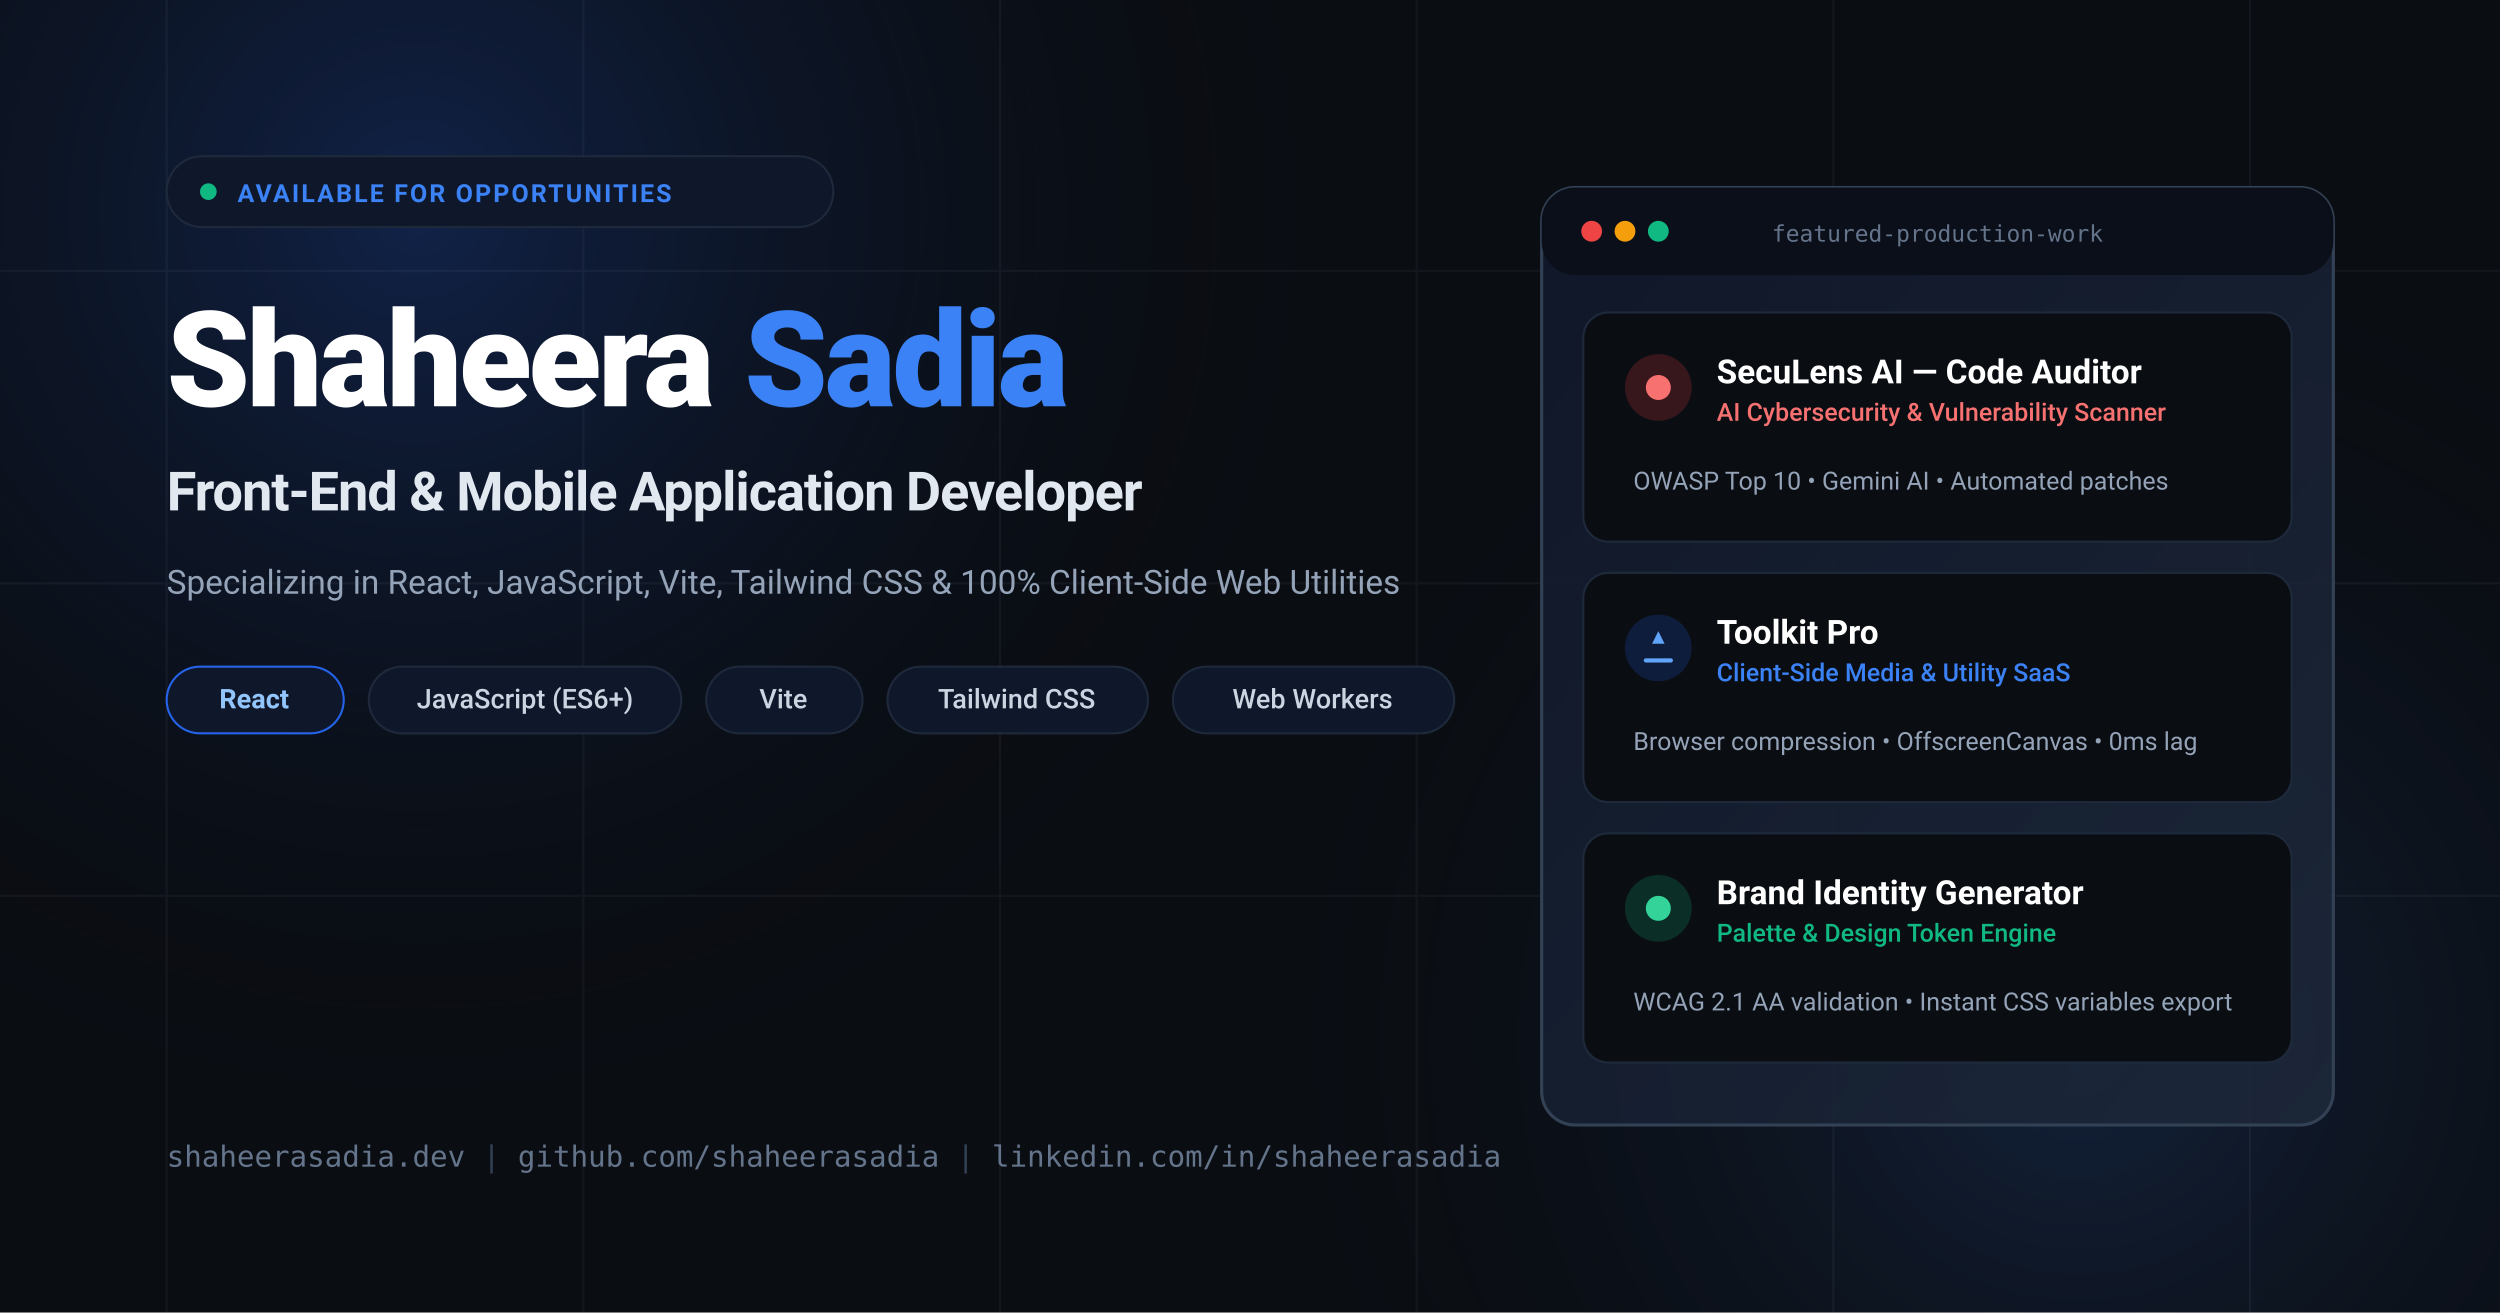
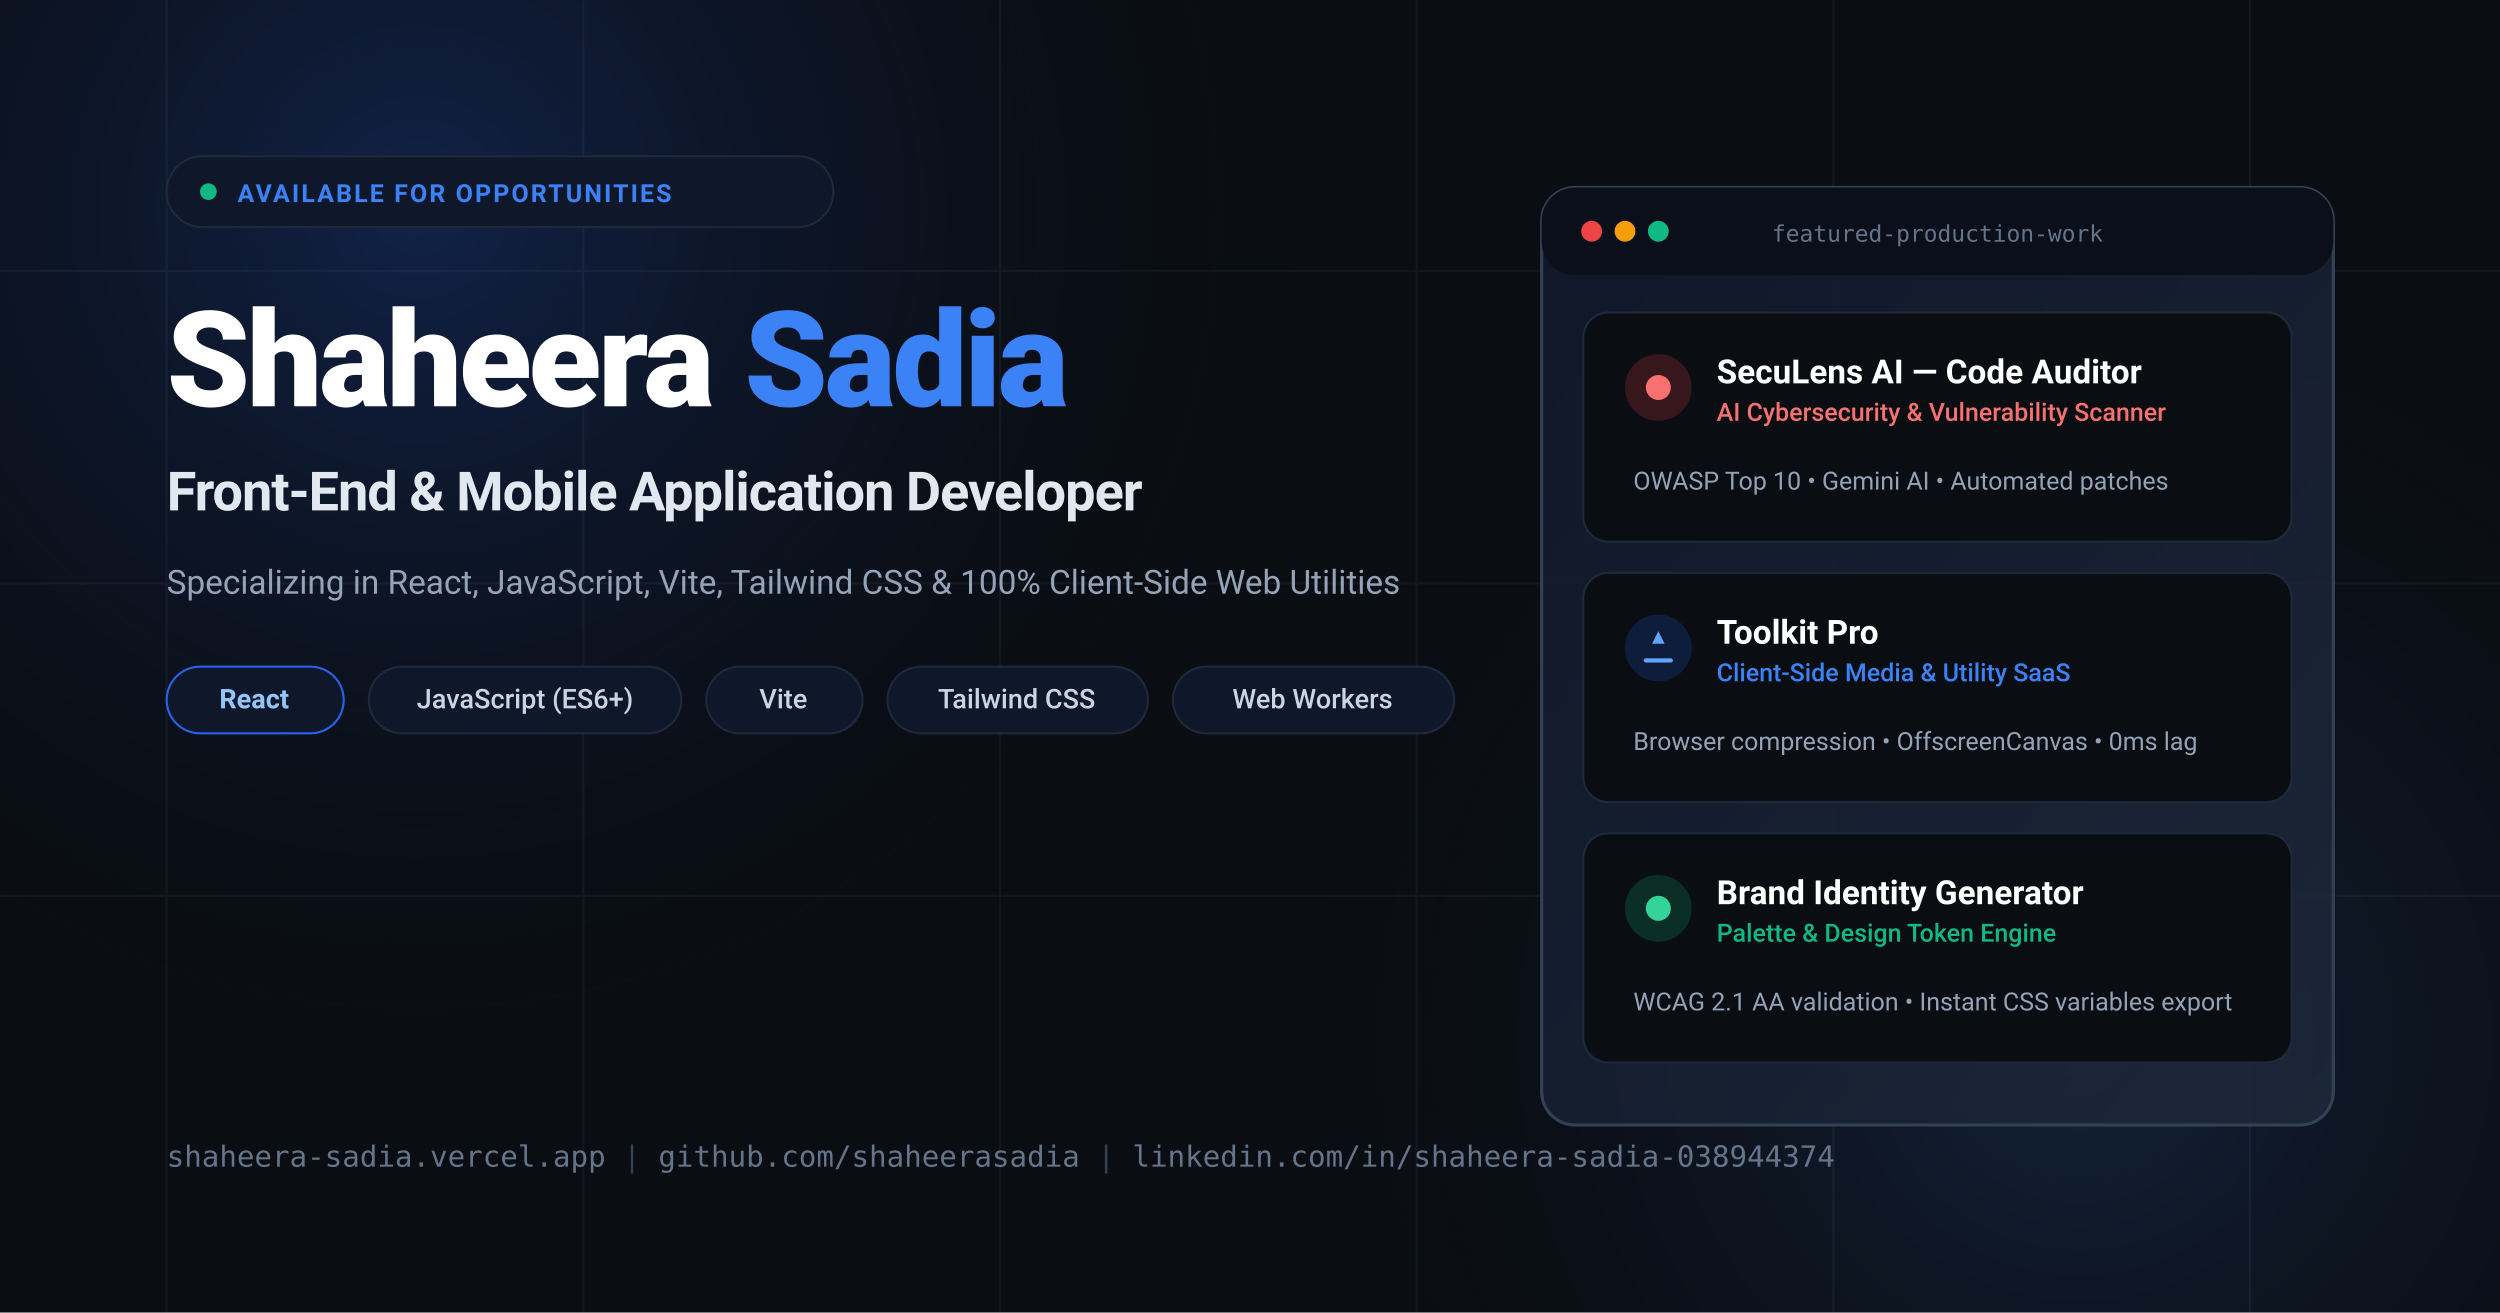
<svg xmlns="http://www.w3.org/2000/svg" width="1200" height="630" viewBox="0 0 1200 630" fill="none">
  <rect width="1200" height="630" fill="#0A0D12" />
  <defs>
    <radialGradient id="glowTopLeft" cx="0" cy="0" r="1" gradientUnits="userSpaceOnUse" gradientTransform="translate(200, 100) scale(450, 450)">
      <stop stop-color="#2563EB" stop-opacity="0.25" />
      <stop offset="1" stop-color="#0A0D12" stop-opacity="0" />
    </radialGradient>
    <radialGradient id="glowBottomRight" cx="0" cy="0" r="1" gradientUnits="userSpaceOnUse" gradientTransform="translate(1000, 500) scale(400, 400)">
      <stop stop-color="#3B82F6" stop-opacity="0.18" />
      <stop offset="1" stop-color="#0A0D12" stop-opacity="0" />
    </radialGradient>
    <linearGradient id="cardGrad" x1="0" y1="0" x2="1" y2="1">
      <stop stop-color="#0F172A" stop-opacity="0.95" />
      <stop offset="1" stop-color="#1E293B" stop-opacity="0.8" />
    </linearGradient>
    <linearGradient id="accentBlue" x1="0" y1="0" x2="1" y2="0">
      <stop stop-color="#3B82F6" />
      <stop offset="1" stop-color="#60A5FA" />
    </linearGradient>
  </defs>
  <rect width="1200" height="630" fill="url(#glowTopLeft)" />
  <rect width="1200" height="630" fill="url(#glowBottomRight)" />
  <g opacity="0.07" stroke="#94A3B8" stroke-width="1">
    <line x1="80" y1="0" x2="80" y2="630" />
    <line x1="280" y1="0" x2="280" y2="630" />
    <line x1="480" y1="0" x2="480" y2="630" />
    <line x1="680" y1="0" x2="680" y2="630" />
    <line x1="880" y1="0" x2="880" y2="630" />
    <line x1="1080" y1="0" x2="1080" y2="630" />
    <line x1="0" y1="130" x2="1200" y2="130" />
    <line x1="0" y1="280" x2="1200" y2="280" />
    <line x1="0" y1="430" x2="1200" y2="430" />
  </g>
  <g transform="translate(80, 75)">
    <rect width="320" height="34" rx="17" fill="#0F172A" stroke="#1E293B" stroke-width="1" />
    <circle cx="20" cy="17" r="4" fill="#10B981" />
    <text x="34" y="22" font-family="-apple-system, BlinkMacSystemFont, 'Segoe UI', Roboto, Helvetica, Arial, sans-serif" font-size="12" font-weight="600" fill="#3B82F6" letter-spacing="1">AVAILABLE FOR OPPORTUNITIES</text>
  </g>
  <text x="80" y="195" font-family="-apple-system, BlinkMacSystemFont, 'Segoe UI', Roboto, Helvetica, Arial, sans-serif" font-size="64" font-weight="800" fill="#FFFFFF" letter-spacing="-1.5">
    Shaheera <tspan fill="#3B82F6">Sadia</tspan>
  </text>
  <text x="80" y="245" font-family="-apple-system, BlinkMacSystemFont, 'Segoe UI', Roboto, Helvetica, Arial, sans-serif" font-size="26" font-weight="600" fill="#E2E8F0" letter-spacing="-0.5">
    Front-End &amp; Mobile Application Developer
  </text>
  <text x="80" y="285" font-family="-apple-system, BlinkMacSystemFont, 'Segoe UI', Roboto, Helvetica, Arial, sans-serif" font-size="16" font-weight="400" fill="#94A3B8">
    Specializing in React, JavaScript, Vite, Tailwind CSS &amp; 100% Client-Side Web Utilities
  </text>
  <g transform="translate(80, 320)">
    <rect x="0" y="0" width="85" height="32" rx="16" fill="#0F172A" stroke="#2563EB" stroke-width="1" />
    <text x="42" y="20" font-family="-apple-system, BlinkMacSystemFont, 'Segoe UI', Roboto, sans-serif" font-size="13" font-weight="600" fill="#93C5FD" text-anchor="middle">React</text>
    <rect x="97" y="0" width="150" height="32" rx="16" fill="#0F172A" stroke="#1E293B" stroke-width="1" />
    <text x="172" y="20" font-family="-apple-system, BlinkMacSystemFont, 'Segoe UI', Roboto, sans-serif" font-size="13" font-weight="500" fill="#CBD5E1" text-anchor="middle">JavaScript (ES6+)</text>
    <rect x="259" y="0" width="75" height="32" rx="16" fill="#0F172A" stroke="#1E293B" stroke-width="1" />
    <text x="296" y="20" font-family="-apple-system, BlinkMacSystemFont, 'Segoe UI', Roboto, sans-serif" font-size="13" font-weight="500" fill="#CBD5E1" text-anchor="middle">Vite</text>
    <rect x="346" y="0" width="125" height="32" rx="16" fill="#0F172A" stroke="#1E293B" stroke-width="1" />
    <text x="408" y="20" font-family="-apple-system, BlinkMacSystemFont, 'Segoe UI', Roboto, sans-serif" font-size="13" font-weight="500" fill="#CBD5E1" text-anchor="middle">Tailwind CSS</text>
    <rect x="483" y="0" width="135" height="32" rx="16" fill="#0F172A" stroke="#1E293B" stroke-width="1" />
    <text x="550" y="20" font-family="-apple-system, BlinkMacSystemFont, 'Segoe UI', Roboto, sans-serif" font-size="13" font-weight="500" fill="#CBD5E1" text-anchor="middle">Web Workers</text>
  </g>
  <g transform="translate(740, 90)">
    <rect width="380" height="450" rx="16" fill="url(#cardGrad)" stroke="#334155" stroke-width="1.5" />
    <rect width="380" height="42" rx="16" fill="#0B0F19" />
    <circle cx="24" cy="21" r="5" fill="#EF4444" />
    <circle cx="40" cy="21" r="5" fill="#F59E0B" />
    <circle cx="56" cy="21" r="5" fill="#10B981" />
    <text x="190" y="26" font-family="monospace" font-size="11" fill="#64748B" text-anchor="middle">featured-production-work</text>
    <g transform="translate(20, 60)">
      <rect width="340" height="110" rx="12" fill="#0A0D12" stroke="#1E293B" stroke-width="1" />
      <circle cx="36" cy="36" r="16" fill="#EF4444" fill-opacity="0.2" />
      <circle cx="36" cy="36" r="6" fill="#F87171" />
      <text x="64" y="34" font-family="-apple-system, BlinkMacSystemFont, 'Segoe UI', Roboto, sans-serif" font-size="16" font-weight="700" fill="#FFFFFF">SecuLens AI — Code Auditor</text>
      <text x="64" y="52" font-family="-apple-system, BlinkMacSystemFont, 'Segoe UI', Roboto, sans-serif" font-size="12" font-weight="500" fill="#F87171">AI Cybersecurity &amp; Vulnerability Scanner</text>
      <text x="24" y="85" font-family="-apple-system, BlinkMacSystemFont, 'Segoe UI', Roboto, sans-serif" font-size="12" fill="#94A3B8">OWASP Top 10 • Gemini AI • Automated patches</text>
    </g>
    <g transform="translate(20, 185)">
      <rect width="340" height="110" rx="12" fill="#0A0D12" stroke="#1E293B" stroke-width="1" />
      <circle cx="36" cy="36" r="16" fill="#2563EB" fill-opacity="0.2" />
      <path d="M36 28L39 34H33L36 28Z" fill="#60A5FA" />
      <path d="M30 42H42" stroke="#60A5FA" stroke-width="2" stroke-linecap="round" />
      <text x="64" y="34" font-family="-apple-system, BlinkMacSystemFont, 'Segoe UI', Roboto, sans-serif" font-size="16" font-weight="700" fill="#FFFFFF">Toolkit Pro</text>
      <text x="64" y="52" font-family="-apple-system, BlinkMacSystemFont, 'Segoe UI', Roboto, sans-serif" font-size="12" font-weight="500" fill="#3B82F6">Client-Side Media &amp; Utility SaaS</text>
      <text x="24" y="85" font-family="-apple-system, BlinkMacSystemFont, 'Segoe UI', Roboto, sans-serif" font-size="12" fill="#94A3B8">Browser compression • OffscreenCanvas • 0ms lag</text>
    </g>
    <g transform="translate(20, 310)">
      <rect width="340" height="110" rx="12" fill="#0A0D12" stroke="#1E293B" stroke-width="1" />
      <circle cx="36" cy="36" r="16" fill="#10B981" fill-opacity="0.2" />
      <circle cx="36" cy="36" r="6" fill="#34D399" />
      <text x="64" y="34" font-family="-apple-system, BlinkMacSystemFont, 'Segoe UI', Roboto, sans-serif" font-size="16" font-weight="700" fill="#FFFFFF">Brand Identity Generator</text>
      <text x="64" y="52" font-family="-apple-system, BlinkMacSystemFont, 'Segoe UI', Roboto, sans-serif" font-size="12" font-weight="500" fill="#10B981">Palette &amp; Design Token Engine</text>
      <text x="24" y="85" font-family="-apple-system, BlinkMacSystemFont, 'Segoe UI', Roboto, sans-serif" font-size="12" fill="#94A3B8">WCAG 2.1 AA validation • Instant CSS variables export</text>
    </g>
  </g>
  <g transform="translate(80, 560)">
    <text x="0" y="0" font-family="monospace" font-size="14" font-weight="500" fill="#64748B">
-       shaheerasadia.dev <tspan fill="#334155">|</tspan> github.com/shaheerasadia <tspan fill="#334155">|</tspan> linkedin.com/in/shaheerasadia
+       shaheera-sadia.vercel.app <tspan fill="#334155">|</tspan> github.com/shaheerasadia <tspan fill="#334155">|</tspan> linkedin.com/in/shaheera-sadia-038944374
    </text>
  </g>
</svg>
